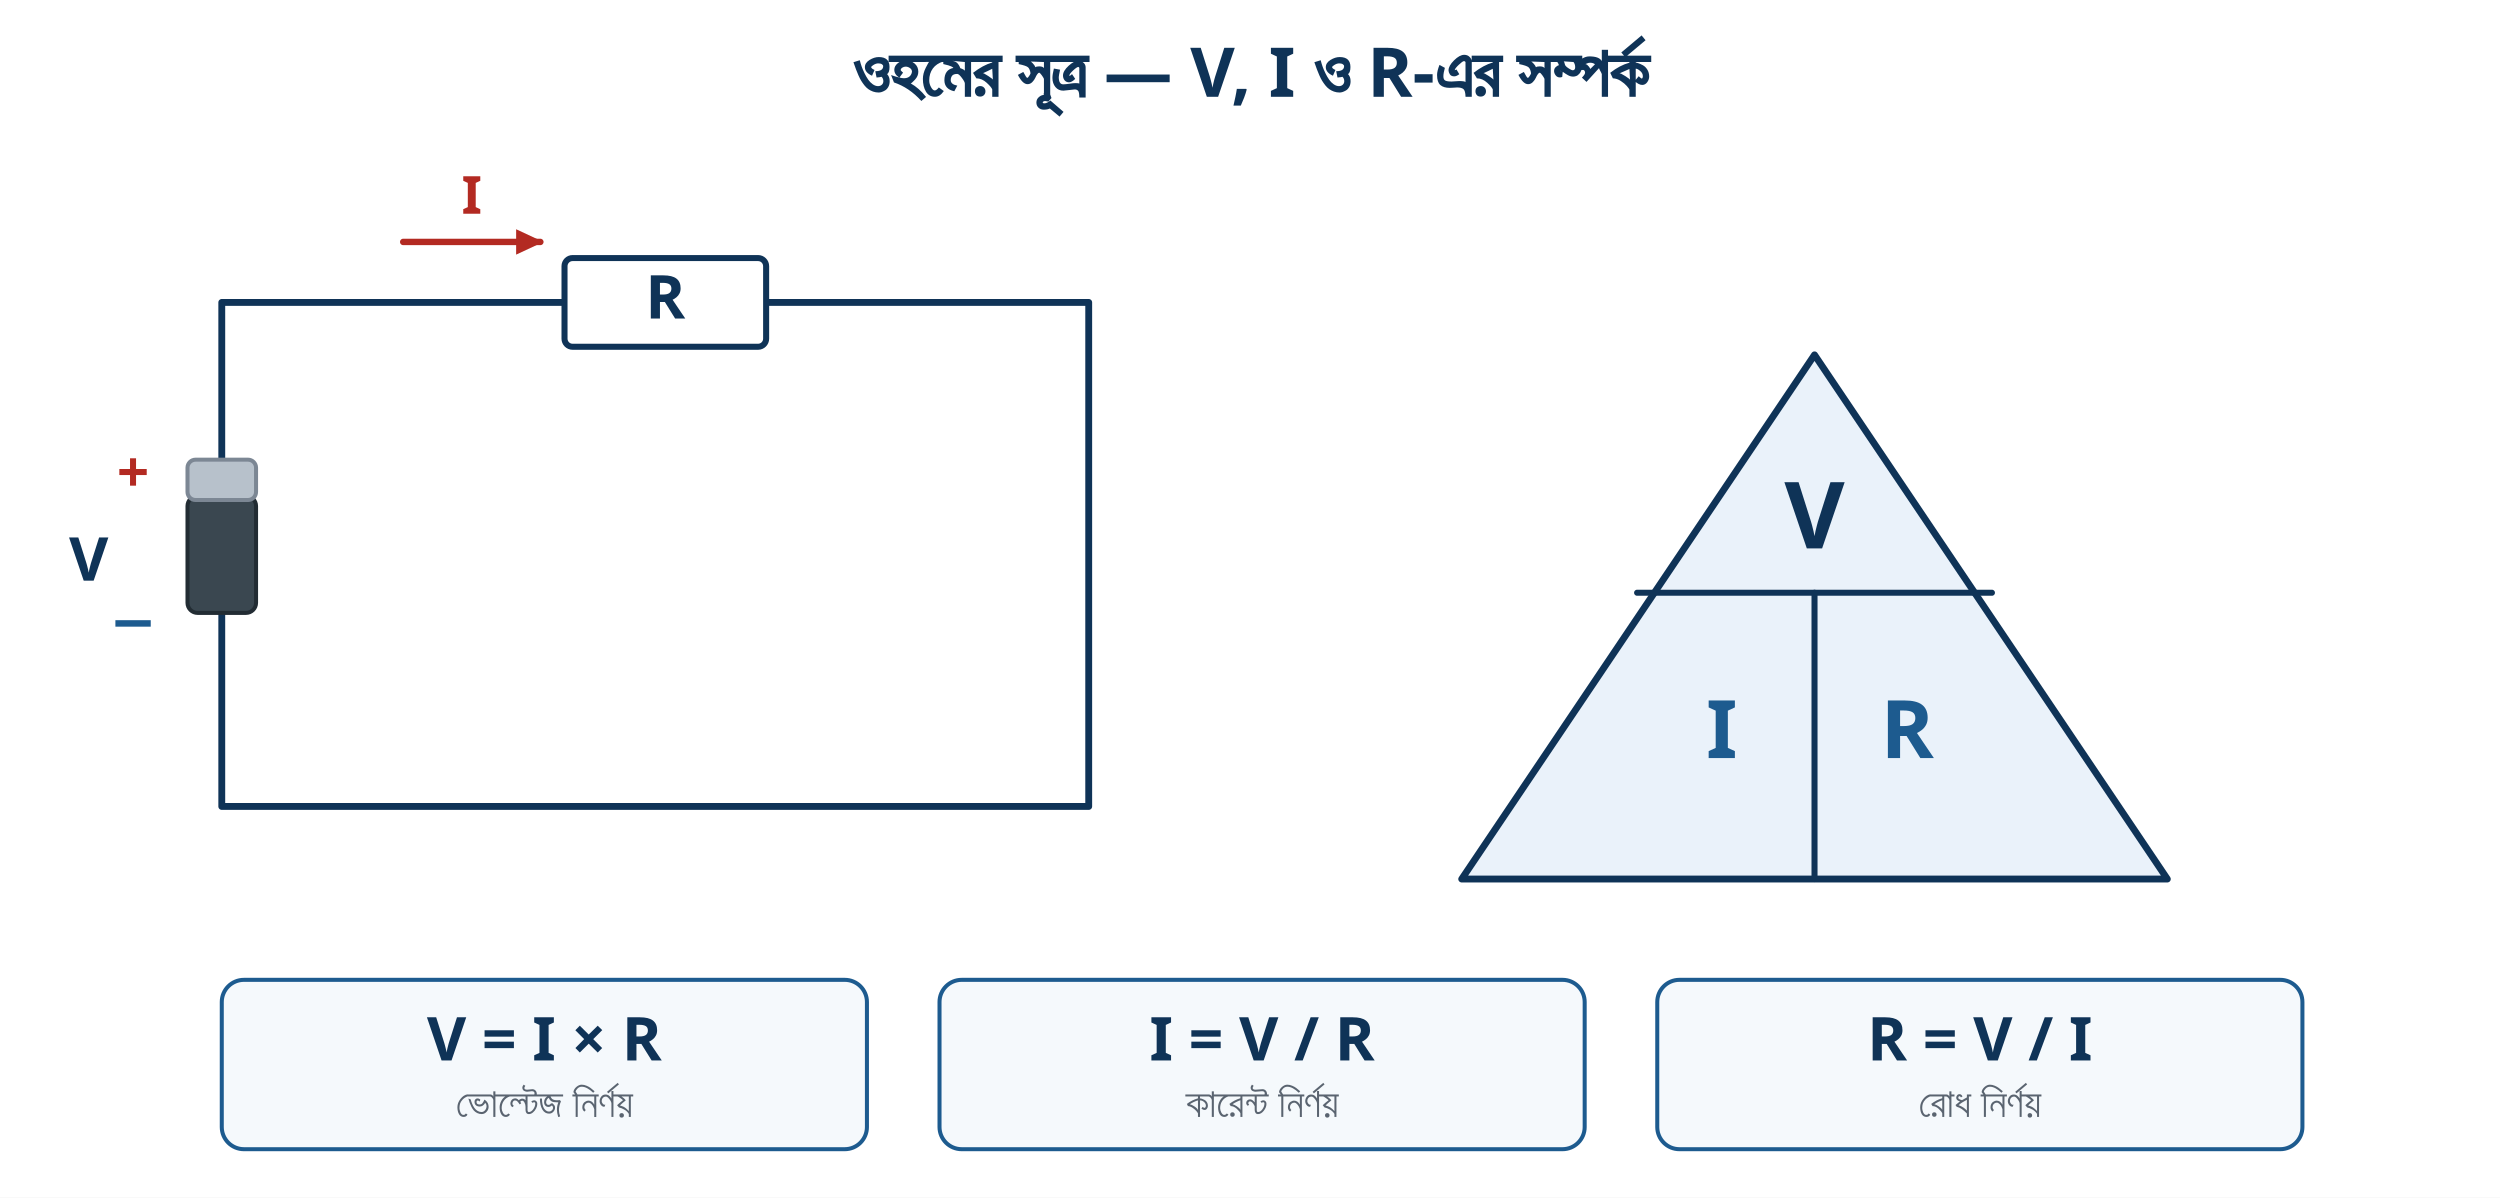
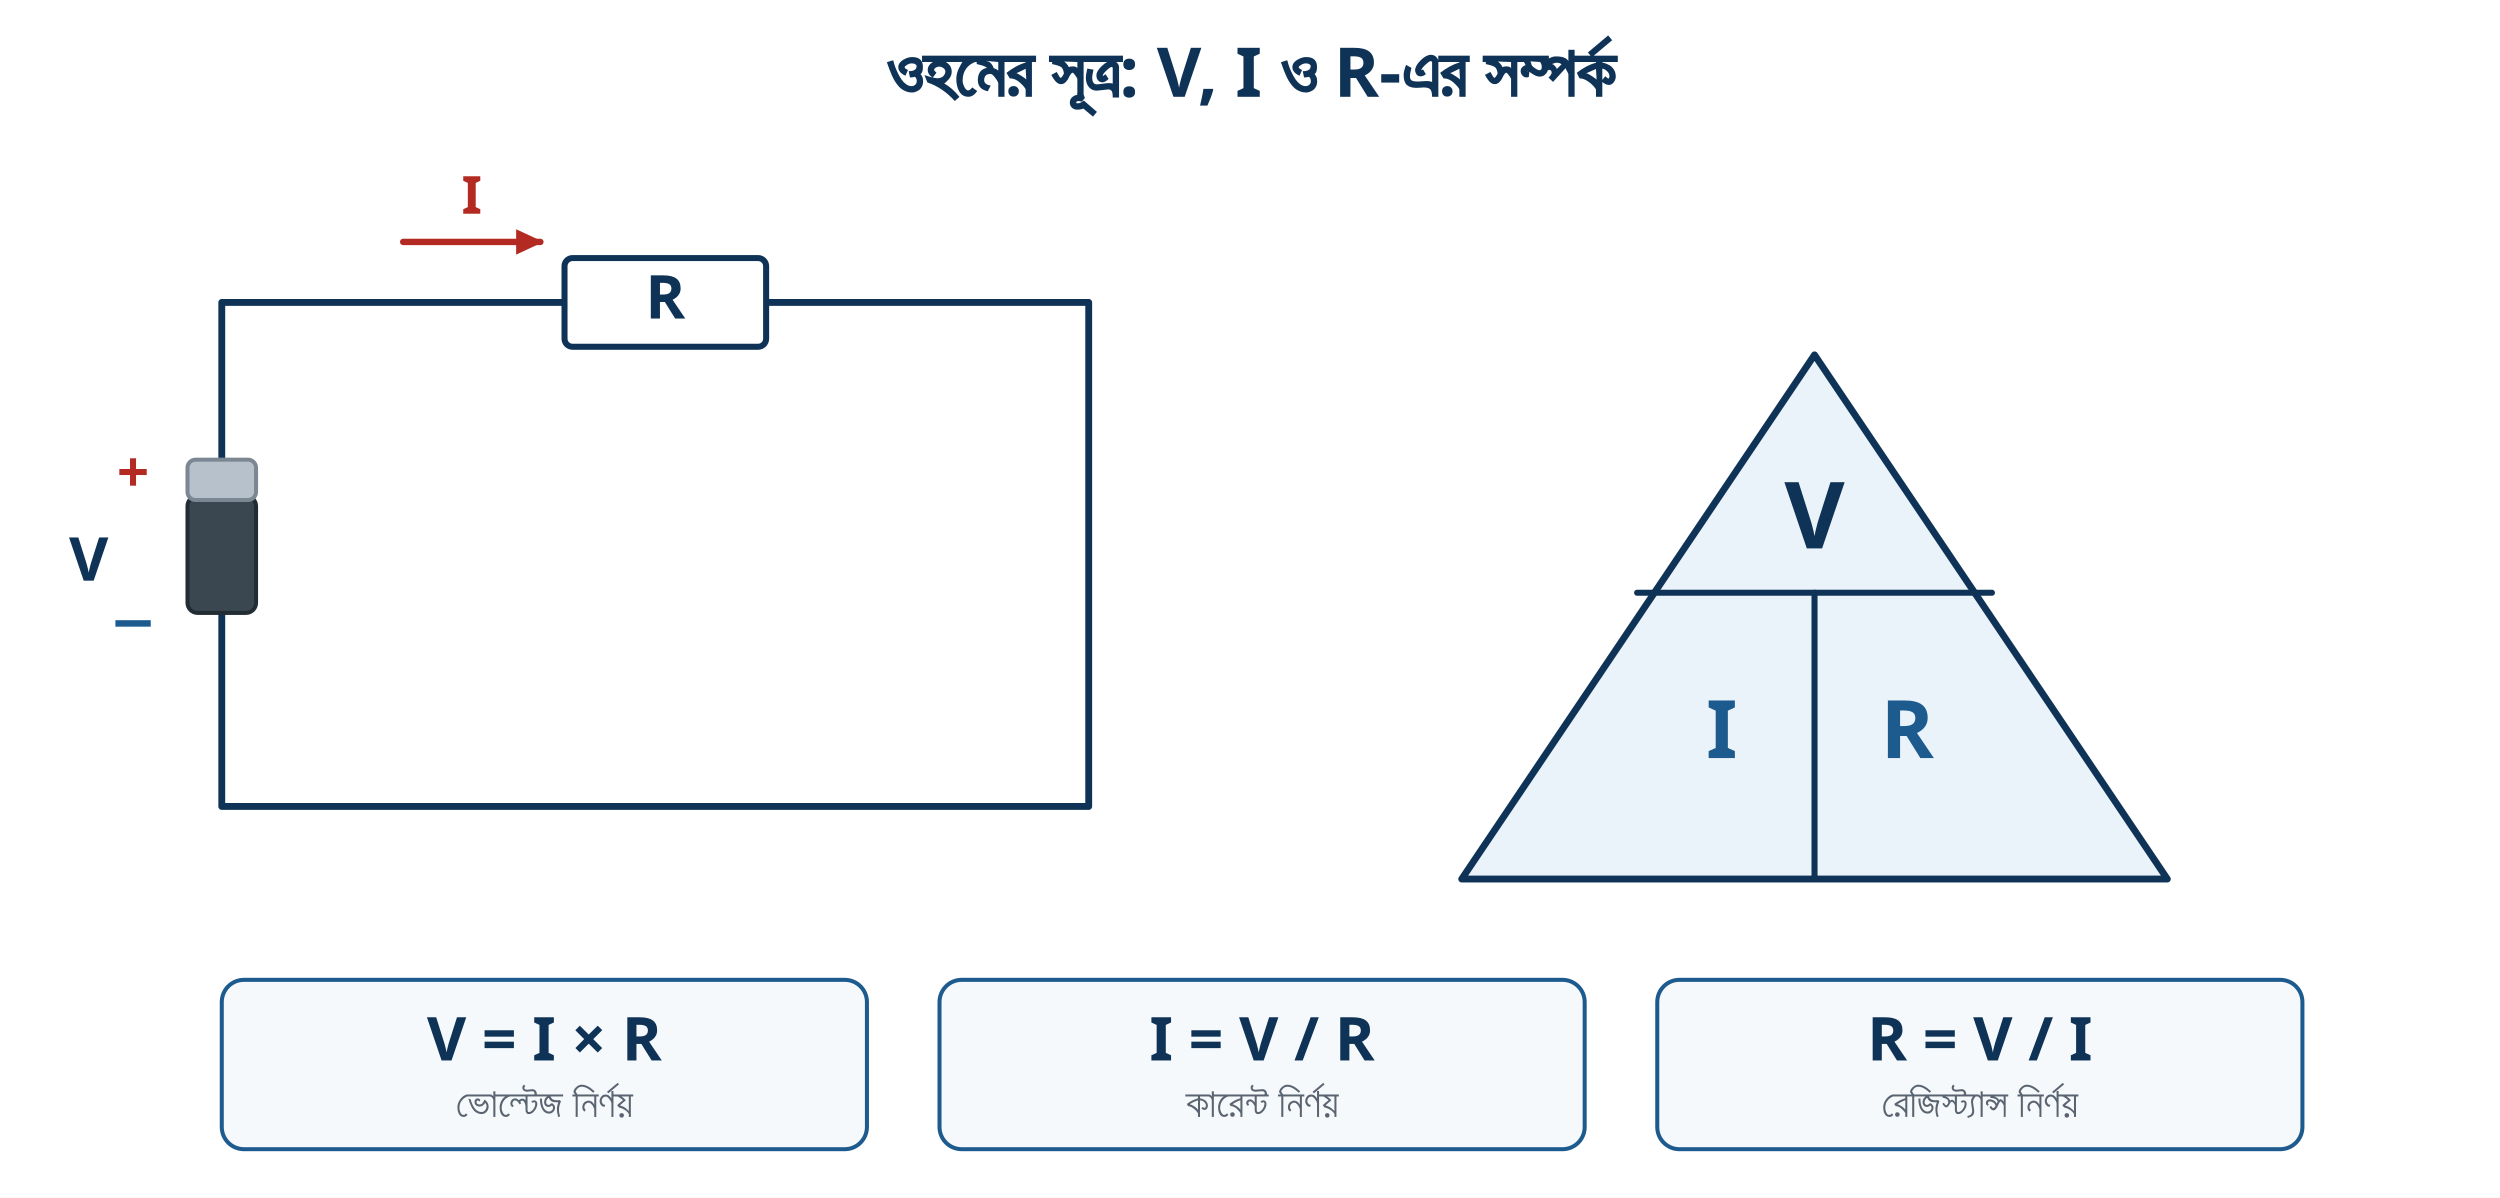
<svg xmlns="http://www.w3.org/2000/svg" width="1240" height="594" viewBox="0 0 1240 594">
  <defs>
    <marker id="ar" viewBox="0 0 10 10" refX="8.5" refY="5" markerUnits="userSpaceOnUse" markerWidth="15" markerHeight="15" orient="auto-start-reverse">
      <path d="M 0.5 0.8 L 9.5 5 L 0.5 9.2 z" fill="#B32A22" />
    </marker>
  </defs>
  <rect width="1240" height="594" fill="#FFFFFF" />
-   <text x="620.0" y="48.0" font-family="Kalpurush" font-size="34" font-weight="700" fill="#0F3357" text-anchor="middle">ওহমের সূত্র — V, I ও R-এর সম্পর্ক</text>
+   <text x="620.0" y="48.0" font-family="Kalpurush" font-size="34" font-weight="700" fill="#0F3357" text-anchor="middle">ওহমের সূত্র: V, I ও R-এর সম্পর্ক</text>
  <path d="M 110 150 L 540 150 L 540 400 L 110 400 Z" fill="none" stroke="#0F3357" stroke-width="3.4" stroke-linecap="round" stroke-linejoin="round" />
  <rect x="280.0" y="128.0" width="100.0" height="44.0" rx="4" fill="#FFFFFF" stroke="#0F3357" stroke-width="3" />
  <text x="330.0" y="158.0" font-family="Kalpurush" font-size="30" font-weight="700" fill="#0F3357" text-anchor="middle">R</text>
  <rect x="93.0" y="246.0" width="34.0" height="58.0" rx="5" fill="#3A4750" stroke="#222C33" stroke-width="2" />
  <rect x="93.0" y="228.0" width="34.0" height="20.0" rx="4" fill="#B7C1CB" stroke="#7C8794" stroke-width="2" />
  <text x="66.0" y="244.0" font-family="Kalpurush" font-size="28" font-weight="700" fill="#B32A22" text-anchor="middle">+</text>
  <text x="66.0" y="318.0" font-family="Kalpurush" font-size="28" font-weight="700" fill="#1D5B8F" text-anchor="middle">−</text>
  <text x="44.0" y="288.0" font-family="Kalpurush" font-size="30" font-weight="700" fill="#0F3357" text-anchor="middle">V</text>
  <path d="M 200 120 L 268 120" fill="none" stroke="#B32A22" stroke-width="3.2" stroke-linecap="round" stroke-linejoin="round" marker-end="url(#ar)" />
  <text x="234.0" y="106.0" font-family="Kalpurush" font-size="26" font-weight="700" fill="#B32A22" text-anchor="middle">I</text>
  <polygon points="900.0,176.0 1075.0,436.0 725.0,436.0" fill="#EAF2FA" stroke="#0F3357" stroke-width="3.4" stroke-linejoin="round" />
  <line x1="812.0" y1="294.0" x2="988.0" y2="294.0" stroke="#0F3357" stroke-width="3" stroke-linecap="round" />
  <line x1="900.0" y1="294.0" x2="900.0" y2="436.0" stroke="#0F3357" stroke-width="3" stroke-linecap="round" />
  <text x="900.0" y="272.0" font-family="Kalpurush" font-size="46" font-weight="700" fill="#0F3357" text-anchor="middle">V</text>
  <text x="854.0" y="376.0" font-family="Kalpurush" font-size="40" font-weight="700" fill="#1D5B8F" text-anchor="middle">I</text>
  <text x="946.0" y="376.0" font-family="Kalpurush" font-size="40" font-weight="700" fill="#1D5B8F" text-anchor="middle">R</text>
  <rect x="110.0" y="486.0" width="320.0" height="84.0" rx="11" fill="#F5F9FC" stroke="#1D5B8F" stroke-width="2" />
  <text x="270.0" y="526.0" font-family="Kalpurush" font-size="30" font-weight="700" fill="#0F3357" text-anchor="middle">V = I × R</text>
  <text x="270.0" y="554.0" font-family="Kalpurush" font-size="20" font-weight="400" fill="#5A6470" text-anchor="middle">ভোল্টেজ নির্ণয়</text>
  <rect x="466.0" y="486.0" width="320.0" height="84.0" rx="11" fill="#F5F9FC" stroke="#1D5B8F" stroke-width="2" />
  <text x="626.0" y="526.0" font-family="Kalpurush" font-size="30" font-weight="700" fill="#0F3357" text-anchor="middle">I = V / R</text>
  <text x="626.0" y="554.0" font-family="Kalpurush" font-size="20" font-weight="400" fill="#5A6470" text-anchor="middle">কারেন্ট নির্ণয়</text>
  <rect x="822.0" y="486.0" width="320.0" height="84.0" rx="11" fill="#F5F9FC" stroke="#1D5B8F" stroke-width="2" />
  <text x="982.0" y="526.0" font-family="Kalpurush" font-size="30" font-weight="700" fill="#0F3357" text-anchor="middle">R = V / I</text>
-   <text x="982.0" y="554.0" font-family="Kalpurush" font-size="20" font-weight="400" fill="#5A6470" text-anchor="middle">রোধ নির্ণয়</text>
+   <text x="982.0" y="554.0" font-family="Kalpurush" font-size="20" font-weight="400" fill="#5A6470" text-anchor="middle">রেজিস্ট্যান্স নির্ণয়</text>
</svg>
